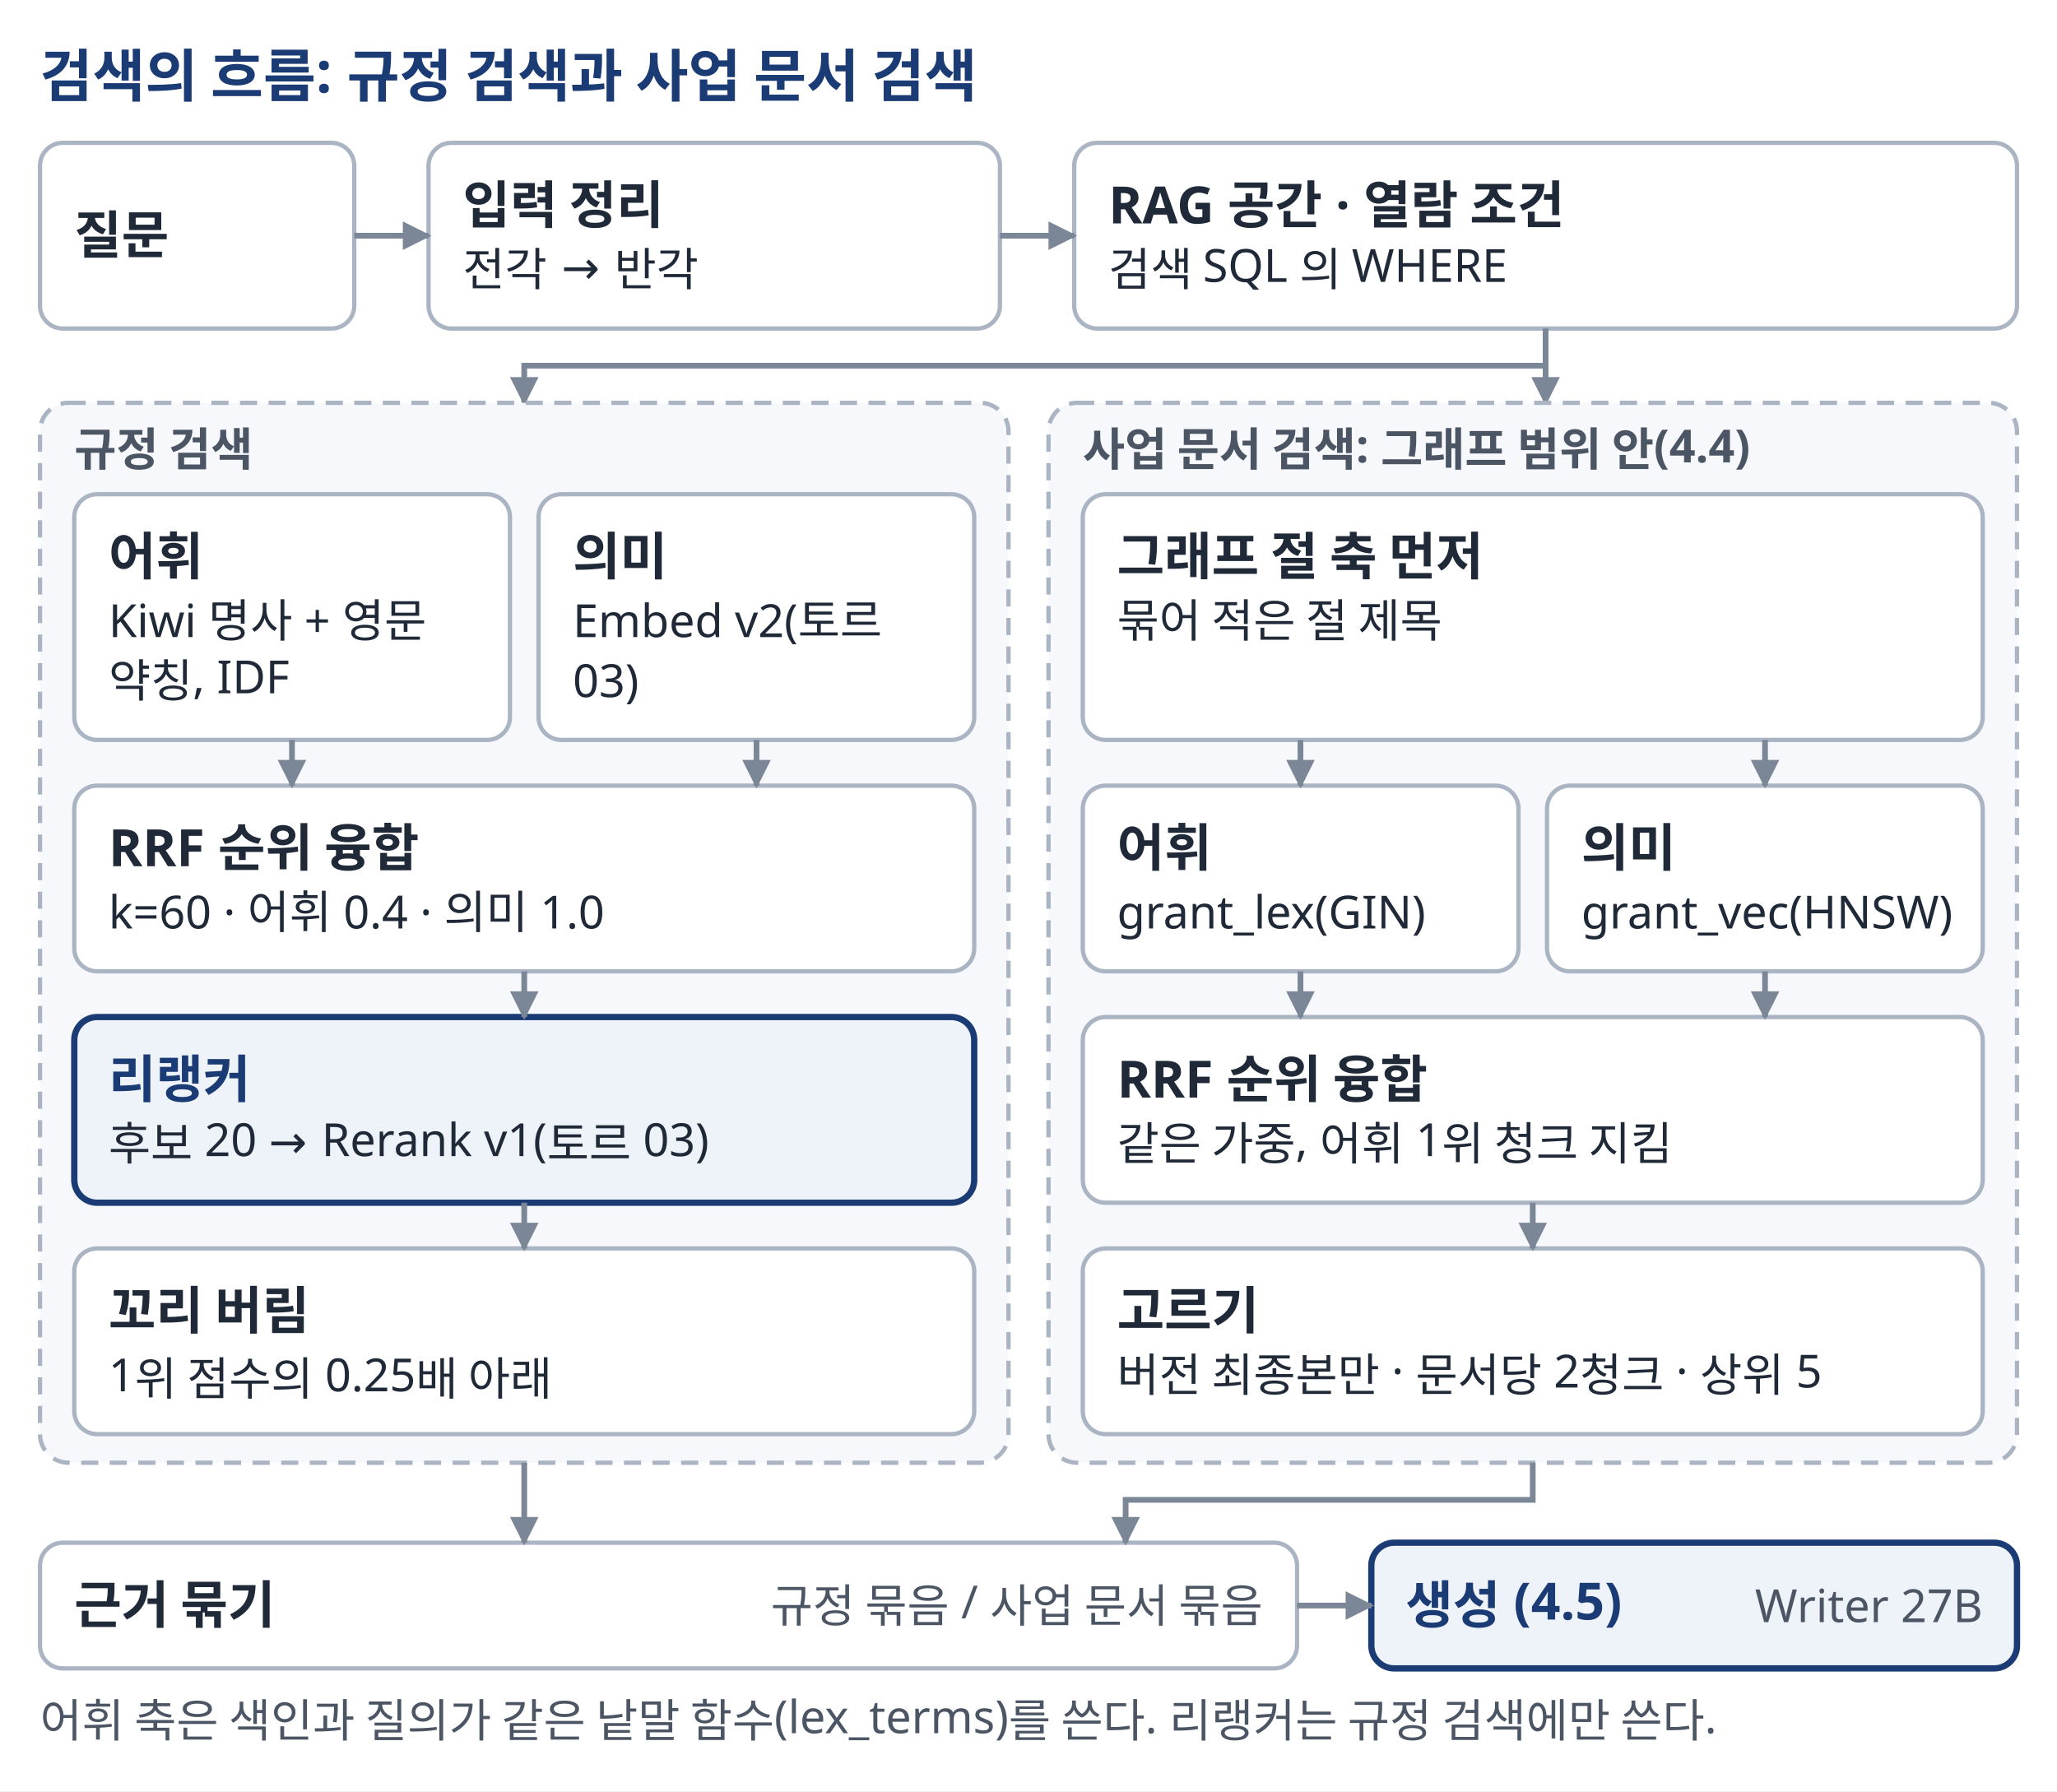
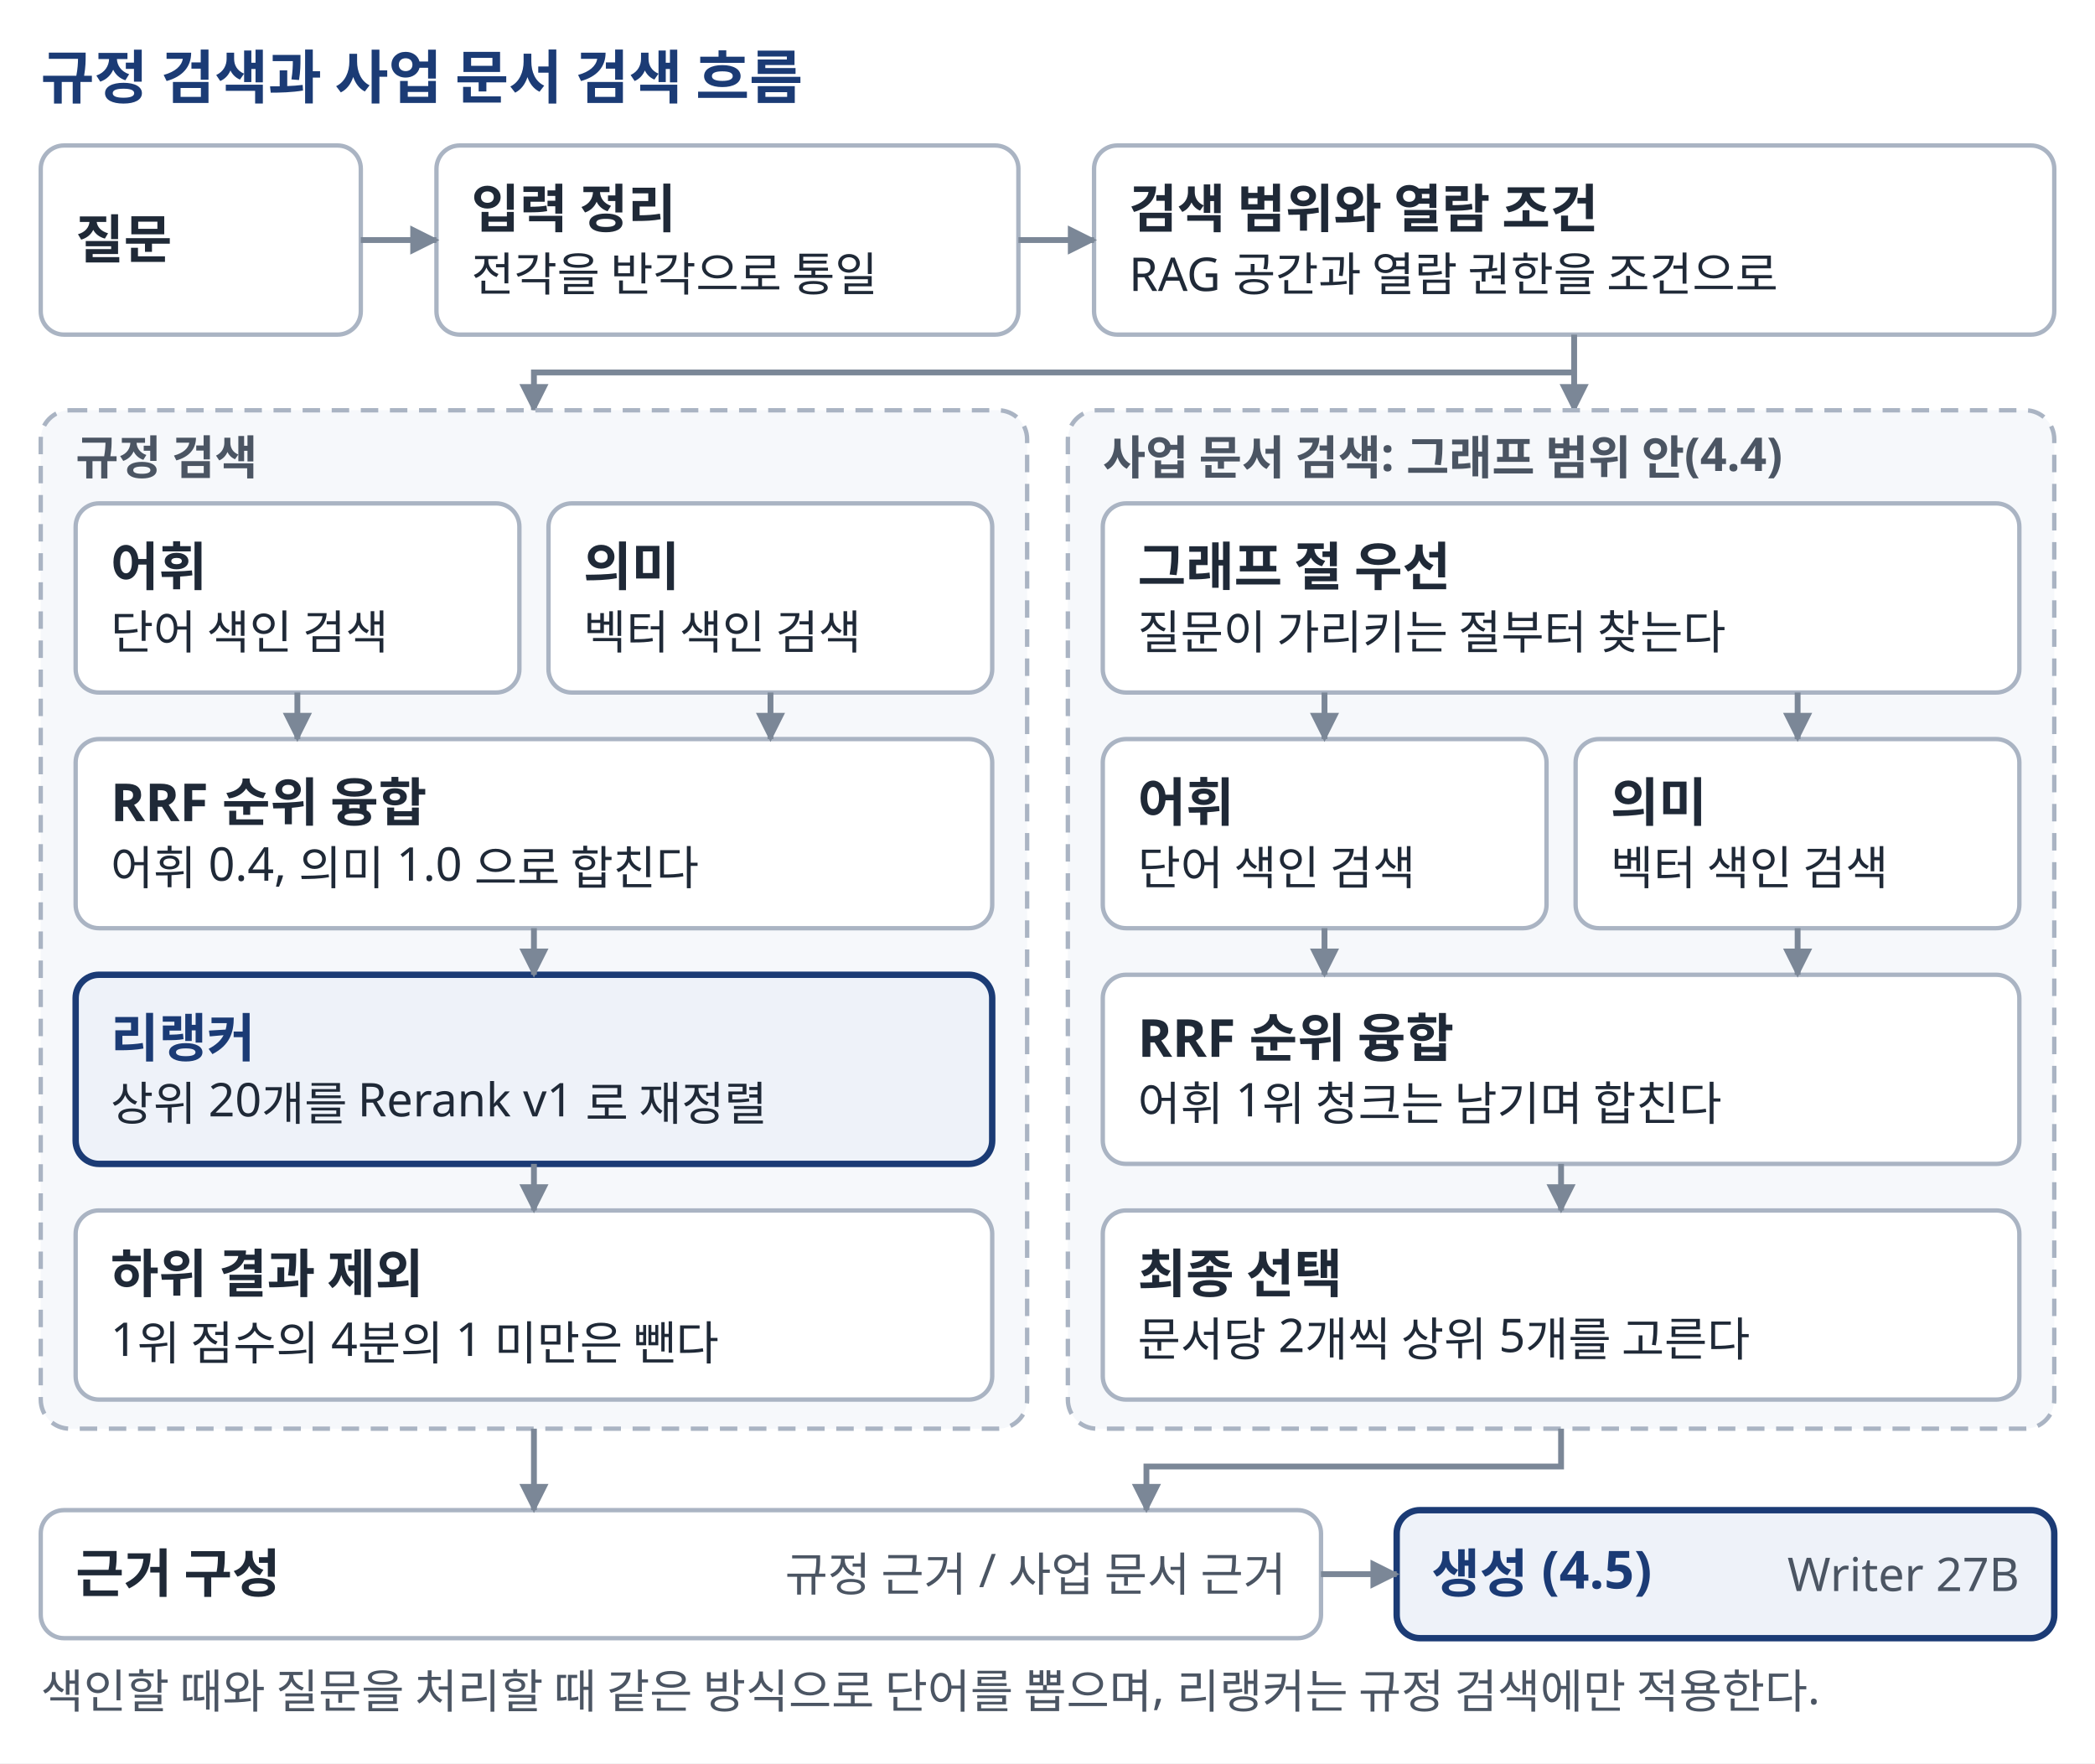
- <svg xmlns="http://www.w3.org/2000/svg" width="720" height="627" viewBox="0 0 720 627" font-family="Pretendard, 'Noto Sans KR', 'Apple SD Gothic Neo', 'Malgun Gothic', sans-serif">
+ <svg xmlns="http://www.w3.org/2000/svg" width="720" height="606" viewBox="0 0 720 606" font-family="Pretendard, 'Noto Sans KR', 'Apple SD Gothic Neo', 'Malgun Gothic', sans-serif">
  <defs>
    <marker id="head" viewBox="0 0 10 10" refX="9" refY="5" markerWidth="5" markerHeight="5" orient="auto-start-reverse">
      <path d="M0,0 L10,5 L0,10 z" fill="#7b8797" />
    </marker>
    <marker id="tail" viewBox="0 0 10 10" refX="9" refY="5" markerWidth="5" markerHeight="5" orient="auto-start-reverse">
      <path d="M0,0 L10,5 L0,10 z" fill="#7b8797" />
    </marker>
  </defs>
-   <rect width="720" height="627" fill="#ffffff" />
-   <text x="14.0" y="33.8" font-size="20" font-weight="700" fill="#1b3b75" text-anchor="start">검색의 흐름: 규정 검색과 사업 문서 검색</text>
+   <rect width="720" height="606" fill="#ffffff" />
+   <text x="14.0" y="33.8" font-size="20" font-weight="700" fill="#1b3b75" text-anchor="start">규정 검색과 사업 문서 검색 흐름</text>
  <rect x="14.0" y="50.0" width="110.0" height="65.0" rx="8" fill="#ffffff" stroke="#aab4c3" stroke-width="1.5" />
  <text x="26.0" y="88.7" font-size="18" font-weight="700" fill="#1f2937" text-anchor="start">질문</text>
  <rect x="150.0" y="50.0" width="200.0" height="65.0" rx="8" fill="#ffffff" stroke="#aab4c3" stroke-width="1.5" />
  <text x="162.0" y="78.2" font-size="18" font-weight="700" fill="#1f2937" text-anchor="start">입력 정리</text>
-   <text x="162.0" y="100.0" font-size="16" font-weight="400" fill="#1f2937" text-anchor="start">전각 → 반각</text>
+   <text x="162.0" y="100.0" font-size="16" font-weight="400" fill="#1f2937" text-anchor="start">전각을 반각으로 통일</text>
  <path d="M124.0,82.5 L150.0,82.5" fill="none" stroke="#7b8797" stroke-width="2.0" marker-end="url(#head)" />
  <rect x="376.0" y="50.0" width="330.0" height="65.0" rx="8" fill="#ffffff" stroke="#aab4c3" stroke-width="1.5" />
-   <text x="388.0" y="78.2" font-size="18" font-weight="700" fill="#1f2937" text-anchor="start">RAG 공간 · 열람 조건</text>
-   <text x="388.0" y="100.0" font-size="16" font-weight="400" fill="#1f2937" text-anchor="start">검색 SQL 의 WHERE</text>
+   <text x="388.0" y="78.2" font-size="18" font-weight="700" fill="#1f2937" text-anchor="start">검색 범위와 열람 조건</text>
+   <text x="388.0" y="100.0" font-size="16" font-weight="400" fill="#1f2937" text-anchor="start">RAG 공간과 열람 권한을 조건으로</text>
  <path d="M350.0,82.5 L376.0,82.5" fill="none" stroke="#7b8797" stroke-width="2.0" marker-end="url(#head)" />
  <path d="M541.0,115.0 L541.0,141.0" fill="none" stroke="#7b8797" stroke-width="2.0" marker-end="url(#head)" />
  <path d="M541.0,128.0 L183.5,128.0 L183.5,141.0" fill="none" stroke="#7b8797" stroke-width="2.0" marker-end="url(#head)" />
-   <rect x="14.0" y="141.0" width="339.0" height="371.0" rx="10" fill="#f6f8fb" stroke="#aab4c3" stroke-width="1.5" stroke-dasharray="6 4" />
+   <rect x="14.0" y="141.0" width="339.0" height="350.0" rx="10" fill="#f6f8fb" stroke="#aab4c3" stroke-width="1.5" stroke-dasharray="6 4" />
  <text x="26.0" y="163.0" font-size="16" font-weight="700" fill="#4b5563" text-anchor="start">규정 검색</text>
-   <rect x="367.0" y="141.0" width="339.0" height="371.0" rx="10" fill="#f6f8fb" stroke="#aab4c3" stroke-width="1.5" stroke-dasharray="6 4" />
+   <rect x="367.0" y="141.0" width="339.0" height="350.0" rx="10" fill="#f6f8fb" stroke="#aab4c3" stroke-width="1.5" stroke-dasharray="6 4" />
  <text x="379.0" y="163.0" font-size="16" font-weight="700" fill="#4b5563" text-anchor="start">사업 문서 검색: 그래프 범위 안(4.4)</text>
-   <rect x="26.0" y="173.0" width="152.5" height="86.0" rx="8" fill="#ffffff" stroke="#aab4c3" stroke-width="1.5" />
+   <rect x="26.0" y="173.0" width="152.5" height="65.0" rx="8" fill="#ffffff" stroke="#aab4c3" stroke-width="1.5" />
  <text x="38.0" y="201.2" font-size="18" font-weight="700" fill="#1f2937" text-anchor="start">어휘</text>
-   <text x="38.0" y="223.0" font-size="16" font-weight="400" fill="#1f2937" text-anchor="start">Kiwi 명사 + 영문</text>
-   <text x="38.0" y="244.0" font-size="16" font-weight="400" fill="#1f2937" text-anchor="start">약칭, IDF</text>
-   <rect x="188.5" y="173.0" width="152.5" height="86.0" rx="8" fill="#ffffff" stroke="#aab4c3" stroke-width="1.5" />
+   <text x="38.0" y="223.0" font-size="16" font-weight="400" fill="#1f2937" text-anchor="start">단어 색인 검색</text>
+   <rect x="188.5" y="173.0" width="152.5" height="65.0" rx="8" fill="#ffffff" stroke="#aab4c3" stroke-width="1.5" />
  <text x="200.5" y="201.2" font-size="18" font-weight="700" fill="#1f2937" text-anchor="start">의미</text>
-   <text x="200.5" y="223.0" font-size="16" font-weight="400" fill="#1f2937" text-anchor="start">Embed v2(토르</text>
-   <text x="200.5" y="244.0" font-size="16" font-weight="400" fill="#1f2937" text-anchor="start">03)</text>
-   <rect x="26.0" y="275.0" width="315.0" height="65.0" rx="8" fill="#ffffff" stroke="#aab4c3" stroke-width="1.5" />
-   <text x="38.0" y="303.2" font-size="18" font-weight="700" fill="#1f2937" text-anchor="start">RRF 순위 융합</text>
-   <text x="38.0" y="325.0" font-size="16" font-weight="400" fill="#1f2937" text-anchor="start">k=60 · 어휘 0.4 · 의미 1.0</text>
-   <path d="M102.2,259.0 L102.2,275.0" fill="none" stroke="#7b8797" stroke-width="2.0" marker-end="url(#head)" />
-   <path d="M264.8,259.0 L264.8,275.0" fill="none" stroke="#7b8797" stroke-width="2.0" marker-end="url(#head)" />
-   <rect x="26.0" y="356.0" width="315.0" height="65.0" rx="8" fill="#eef2f9" stroke="#1b3b75" stroke-width="2.2" />
-   <text x="38.0" y="384.2" font-size="18" font-weight="700" fill="#1b3b75" text-anchor="start">리랭커</text>
-   <text x="38.0" y="406.0" font-size="16" font-weight="400" fill="#1f2937" text-anchor="start">후보 20 → Rerank v1(토르 03)</text>
-   <path d="M183.5,340.0 L183.5,356.0" fill="none" stroke="#7b8797" stroke-width="2.0" marker-end="url(#head)" />
-   <rect x="26.0" y="437.0" width="315.0" height="65.0" rx="8" fill="#ffffff" stroke="#aab4c3" stroke-width="1.5" />
-   <text x="38.0" y="465.2" font-size="18" font-weight="700" fill="#1f2937" text-anchor="start">꼬리 버림</text>
-   <text x="38.0" y="487.0" font-size="16" font-weight="400" fill="#1f2937" text-anchor="start">1위 점수의 0.25배 아래</text>
-   <path d="M183.5,421.0 L183.5,437.0" fill="none" stroke="#7b8797" stroke-width="2.0" marker-end="url(#head)" />
-   <rect x="379.0" y="173.0" width="315.0" height="86.0" rx="8" fill="#ffffff" stroke="#aab4c3" stroke-width="1.5" />
-   <text x="391.0" y="201.2" font-size="18" font-weight="700" fill="#1f2937" text-anchor="start">그래프 절 축 먼저</text>
-   <text x="391.0" y="223.0" font-size="16" font-weight="400" fill="#1f2937" text-anchor="start">묶어 적은 절 제목</text>
-   <rect x="379.0" y="275.0" width="152.5" height="65.0" rx="8" fill="#ffffff" stroke="#aab4c3" stroke-width="1.5" />
-   <text x="391.0" y="303.2" font-size="18" font-weight="700" fill="#1f2937" text-anchor="start">어휘</text>
-   <text x="391.0" y="325.0" font-size="16" font-weight="400" fill="#1f2937" text-anchor="start">grant_lex(GIN)</text>
-   <rect x="541.5" y="275.0" width="152.5" height="65.0" rx="8" fill="#ffffff" stroke="#aab4c3" stroke-width="1.5" />
-   <text x="553.5" y="303.2" font-size="18" font-weight="700" fill="#1f2937" text-anchor="start">의미</text>
-   <text x="553.5" y="325.0" font-size="16" font-weight="400" fill="#1f2937" text-anchor="start">grant_vec(HNSW)</text>
-   <path d="M455.2,259.0 L455.2,275.0" fill="none" stroke="#7b8797" stroke-width="2.0" marker-end="url(#head)" />
-   <path d="M617.8,259.0 L617.8,275.0" fill="none" stroke="#7b8797" stroke-width="2.0" marker-end="url(#head)" />
-   <rect x="379.0" y="356.0" width="315.0" height="65.0" rx="8" fill="#ffffff" stroke="#aab4c3" stroke-width="1.5" />
-   <text x="391.0" y="384.2" font-size="18" font-weight="700" fill="#1f2937" text-anchor="start">RRF 순위 융합</text>
-   <text x="391.0" y="406.0" font-size="16" font-weight="400" fill="#1f2937" text-anchor="start">같은 가중, 어휘 1위 청크 지킴</text>
-   <path d="M455.2,340.0 L455.2,356.0" fill="none" stroke="#7b8797" stroke-width="2.0" marker-end="url(#head)" />
-   <path d="M617.8,340.0 L617.8,356.0" fill="none" stroke="#7b8797" stroke-width="2.0" marker-end="url(#head)" />
-   <rect x="379.0" y="437.0" width="315.0" height="65.0" rx="8" fill="#ffffff" stroke="#aab4c3" stroke-width="1.5" />
-   <text x="391.0" y="465.2" font-size="18" font-weight="700" fill="#1f2937" text-anchor="start">고르기</text>
-   <text x="391.0" y="487.0" font-size="16" font-weight="400" fill="#1f2937" text-anchor="start">버전 최종본만 · 문서당 2청크 · 상위 5</text>
-   <path d="M536.5,421.0 L536.5,437.0" fill="none" stroke="#7b8797" stroke-width="2.0" marker-end="url(#head)" />
-   <rect x="14.0" y="540.0" width="440.0" height="44.0" rx="8" fill="#ffffff" stroke="#aab4c3" stroke-width="1.5" />
-   <text x="442.0" y="567.8" font-size="16" font-weight="400" fill="#4b5563" text-anchor="end">규정 묶음 / 사업 문서 묶음</text>
-   <text x="26.0" y="568.2" font-size="18" font-weight="700" fill="#1f2937" text-anchor="start">근거 묶기</text>
-   <rect x="480.0" y="540.0" width="226.0" height="44.0" rx="8" fill="#eef2f9" stroke="#1b3b75" stroke-width="2.2" />
-   <text x="694.0" y="567.8" font-size="16" font-weight="400" fill="#4b5563" text-anchor="end">Writer 27B</text>
-   <text x="492.0" y="568.2" font-size="18" font-weight="700" fill="#1b3b75" text-anchor="start">생성 (4.5)</text>
-   <path d="M183.5,512.0 L183.5,540.0" fill="none" stroke="#7b8797" stroke-width="2.0" marker-end="url(#head)" />
-   <path d="M536.5,512.0 L536.5,525.0 L394.0,525.0 L394.0,540.0" fill="none" stroke="#7b8797" stroke-width="2.0" marker-end="url(#head)" />
-   <path d="M454.0,562.0 L480.0,562.0" fill="none" stroke="#7b8797" stroke-width="2.0" marker-end="url(#head)" />
-   <text x="14.0" y="608.0" font-size="16" font-weight="400" fill="#4b5563" text-anchor="start">어휘 축은 색인과 질의가 같은 낱말 함수(lex_terms)를 쓴다. 리랭커는 규정 검색에만 쓴다.</text>
+   <text x="200.5" y="223.0" font-size="16" font-weight="400" fill="#1f2937" text-anchor="start">벡터 색인 검색</text>
+   <rect x="26.0" y="254.0" width="315.0" height="65.0" rx="8" fill="#ffffff" stroke="#aab4c3" stroke-width="1.5" />
+   <text x="38.0" y="282.2" font-size="18" font-weight="700" fill="#1f2937" text-anchor="start">RRF 순위 융합</text>
+   <text x="38.0" y="304.0" font-size="16" font-weight="400" fill="#1f2937" text-anchor="start">어휘 0.4, 의미 1.0 으로 합친다</text>
+   <path d="M102.2,238.0 L102.2,254.0" fill="none" stroke="#7b8797" stroke-width="2.0" marker-end="url(#head)" />
+   <path d="M264.8,238.0 L264.8,254.0" fill="none" stroke="#7b8797" stroke-width="2.0" marker-end="url(#head)" />
+   <rect x="26.0" y="335.0" width="315.0" height="65.0" rx="8" fill="#eef2f9" stroke="#1b3b75" stroke-width="2.2" />
+   <text x="38.0" y="363.2" font-size="18" font-weight="700" fill="#1b3b75" text-anchor="start">리랭커</text>
+   <text x="38.0" y="385.0" font-size="16" font-weight="400" fill="#1f2937" text-anchor="start">상위 20개를 Rerank v1 로 재정렬</text>
+   <path d="M183.5,319.0 L183.5,335.0" fill="none" stroke="#7b8797" stroke-width="2.0" marker-end="url(#head)" />
+   <rect x="26.0" y="416.0" width="315.0" height="65.0" rx="8" fill="#ffffff" stroke="#aab4c3" stroke-width="1.5" />
+   <text x="38.0" y="444.2" font-size="18" font-weight="700" fill="#1f2937" text-anchor="start">하위 결과 제외</text>
+   <text x="38.0" y="466.0" font-size="16" font-weight="400" fill="#1f2937" text-anchor="start">1위 점수의 4분의 1 미만은 뺀다</text>
+   <path d="M183.5,400.0 L183.5,416.0" fill="none" stroke="#7b8797" stroke-width="2.0" marker-end="url(#head)" />
+   <rect x="379.0" y="173.0" width="315.0" height="65.0" rx="8" fill="#ffffff" stroke="#aab4c3" stroke-width="1.5" />
+   <text x="391.0" y="201.2" font-size="18" font-weight="700" fill="#1f2937" text-anchor="start">그래프 절 우선</text>
+   <text x="391.0" y="223.0" font-size="16" font-weight="400" fill="#1f2937" text-anchor="start">질문이 가리키는 절부터 찾는다</text>
+   <rect x="379.0" y="254.0" width="152.5" height="65.0" rx="8" fill="#ffffff" stroke="#aab4c3" stroke-width="1.5" />
+   <text x="391.0" y="282.2" font-size="18" font-weight="700" fill="#1f2937" text-anchor="start">어휘</text>
+   <text x="391.0" y="304.0" font-size="16" font-weight="400" fill="#1f2937" text-anchor="start">단어 색인 검색</text>
+   <rect x="541.5" y="254.0" width="152.5" height="65.0" rx="8" fill="#ffffff" stroke="#aab4c3" stroke-width="1.5" />
+   <text x="553.5" y="282.2" font-size="18" font-weight="700" fill="#1f2937" text-anchor="start">의미</text>
+   <text x="553.5" y="304.0" font-size="16" font-weight="400" fill="#1f2937" text-anchor="start">벡터 색인 검색</text>
+   <path d="M455.2,238.0 L455.2,254.0" fill="none" stroke="#7b8797" stroke-width="2.0" marker-end="url(#head)" />
+   <path d="M617.8,238.0 L617.8,254.0" fill="none" stroke="#7b8797" stroke-width="2.0" marker-end="url(#head)" />
+   <rect x="379.0" y="335.0" width="315.0" height="65.0" rx="8" fill="#ffffff" stroke="#aab4c3" stroke-width="1.5" />
+   <text x="391.0" y="363.2" font-size="18" font-weight="700" fill="#1f2937" text-anchor="start">RRF 순위 융합</text>
+   <text x="391.0" y="385.0" font-size="16" font-weight="400" fill="#1f2937" text-anchor="start">어휘 1위 청크는 남기며 합친다</text>
+   <path d="M455.2,319.0 L455.2,335.0" fill="none" stroke="#7b8797" stroke-width="2.0" marker-end="url(#head)" />
+   <path d="M617.8,319.0 L617.8,335.0" fill="none" stroke="#7b8797" stroke-width="2.0" marker-end="url(#head)" />
+   <rect x="379.0" y="416.0" width="315.0" height="65.0" rx="8" fill="#ffffff" stroke="#aab4c3" stroke-width="1.5" />
+   <text x="391.0" y="444.2" font-size="18" font-weight="700" fill="#1f2937" text-anchor="start">최종 선택</text>
+   <text x="391.0" y="466.0" font-size="16" font-weight="400" fill="#1f2937" text-anchor="start">문서당 2개씩 상위 5개를 고른다</text>
+   <path d="M536.5,400.0 L536.5,416.0" fill="none" stroke="#7b8797" stroke-width="2.0" marker-end="url(#head)" />
+   <rect x="14.0" y="519.0" width="440.0" height="44.0" rx="8" fill="#ffffff" stroke="#aab4c3" stroke-width="1.5" />
+   <text x="442.0" y="546.8" font-size="16" font-weight="400" fill="#4b5563" text-anchor="end">규정 근거 / 사업 문서 근거</text>
+   <text x="26.0" y="547.2" font-size="18" font-weight="700" fill="#1f2937" text-anchor="start">근거 구성</text>
+   <rect x="480.0" y="519.0" width="226.0" height="44.0" rx="8" fill="#eef2f9" stroke="#1b3b75" stroke-width="2.2" />
+   <text x="694.0" y="546.8" font-size="16" font-weight="400" fill="#4b5563" text-anchor="end">Writer 27B</text>
+   <text x="492.0" y="547.2" font-size="18" font-weight="700" fill="#1b3b75" text-anchor="start">생성 (4.5)</text>
+   <path d="M183.5,491.0 L183.5,519.0" fill="none" stroke="#7b8797" stroke-width="2.0" marker-end="url(#head)" />
+   <path d="M536.5,491.0 L536.5,504.0 L394.0,504.0 L394.0,519.0" fill="none" stroke="#7b8797" stroke-width="2.0" marker-end="url(#head)" />
+   <path d="M454.0,541.0 L480.0,541.0" fill="none" stroke="#7b8797" stroke-width="2.0" marker-end="url(#head)" />
+   <text x="14.0" y="587.0" font-size="16" font-weight="400" fill="#4b5563" text-anchor="start">색인할 때와 질문을 처리할 때 같은 방식으로 단어를 뽑으며, 리랭커는 규정 검색에만 적용한다.</text>
</svg>
